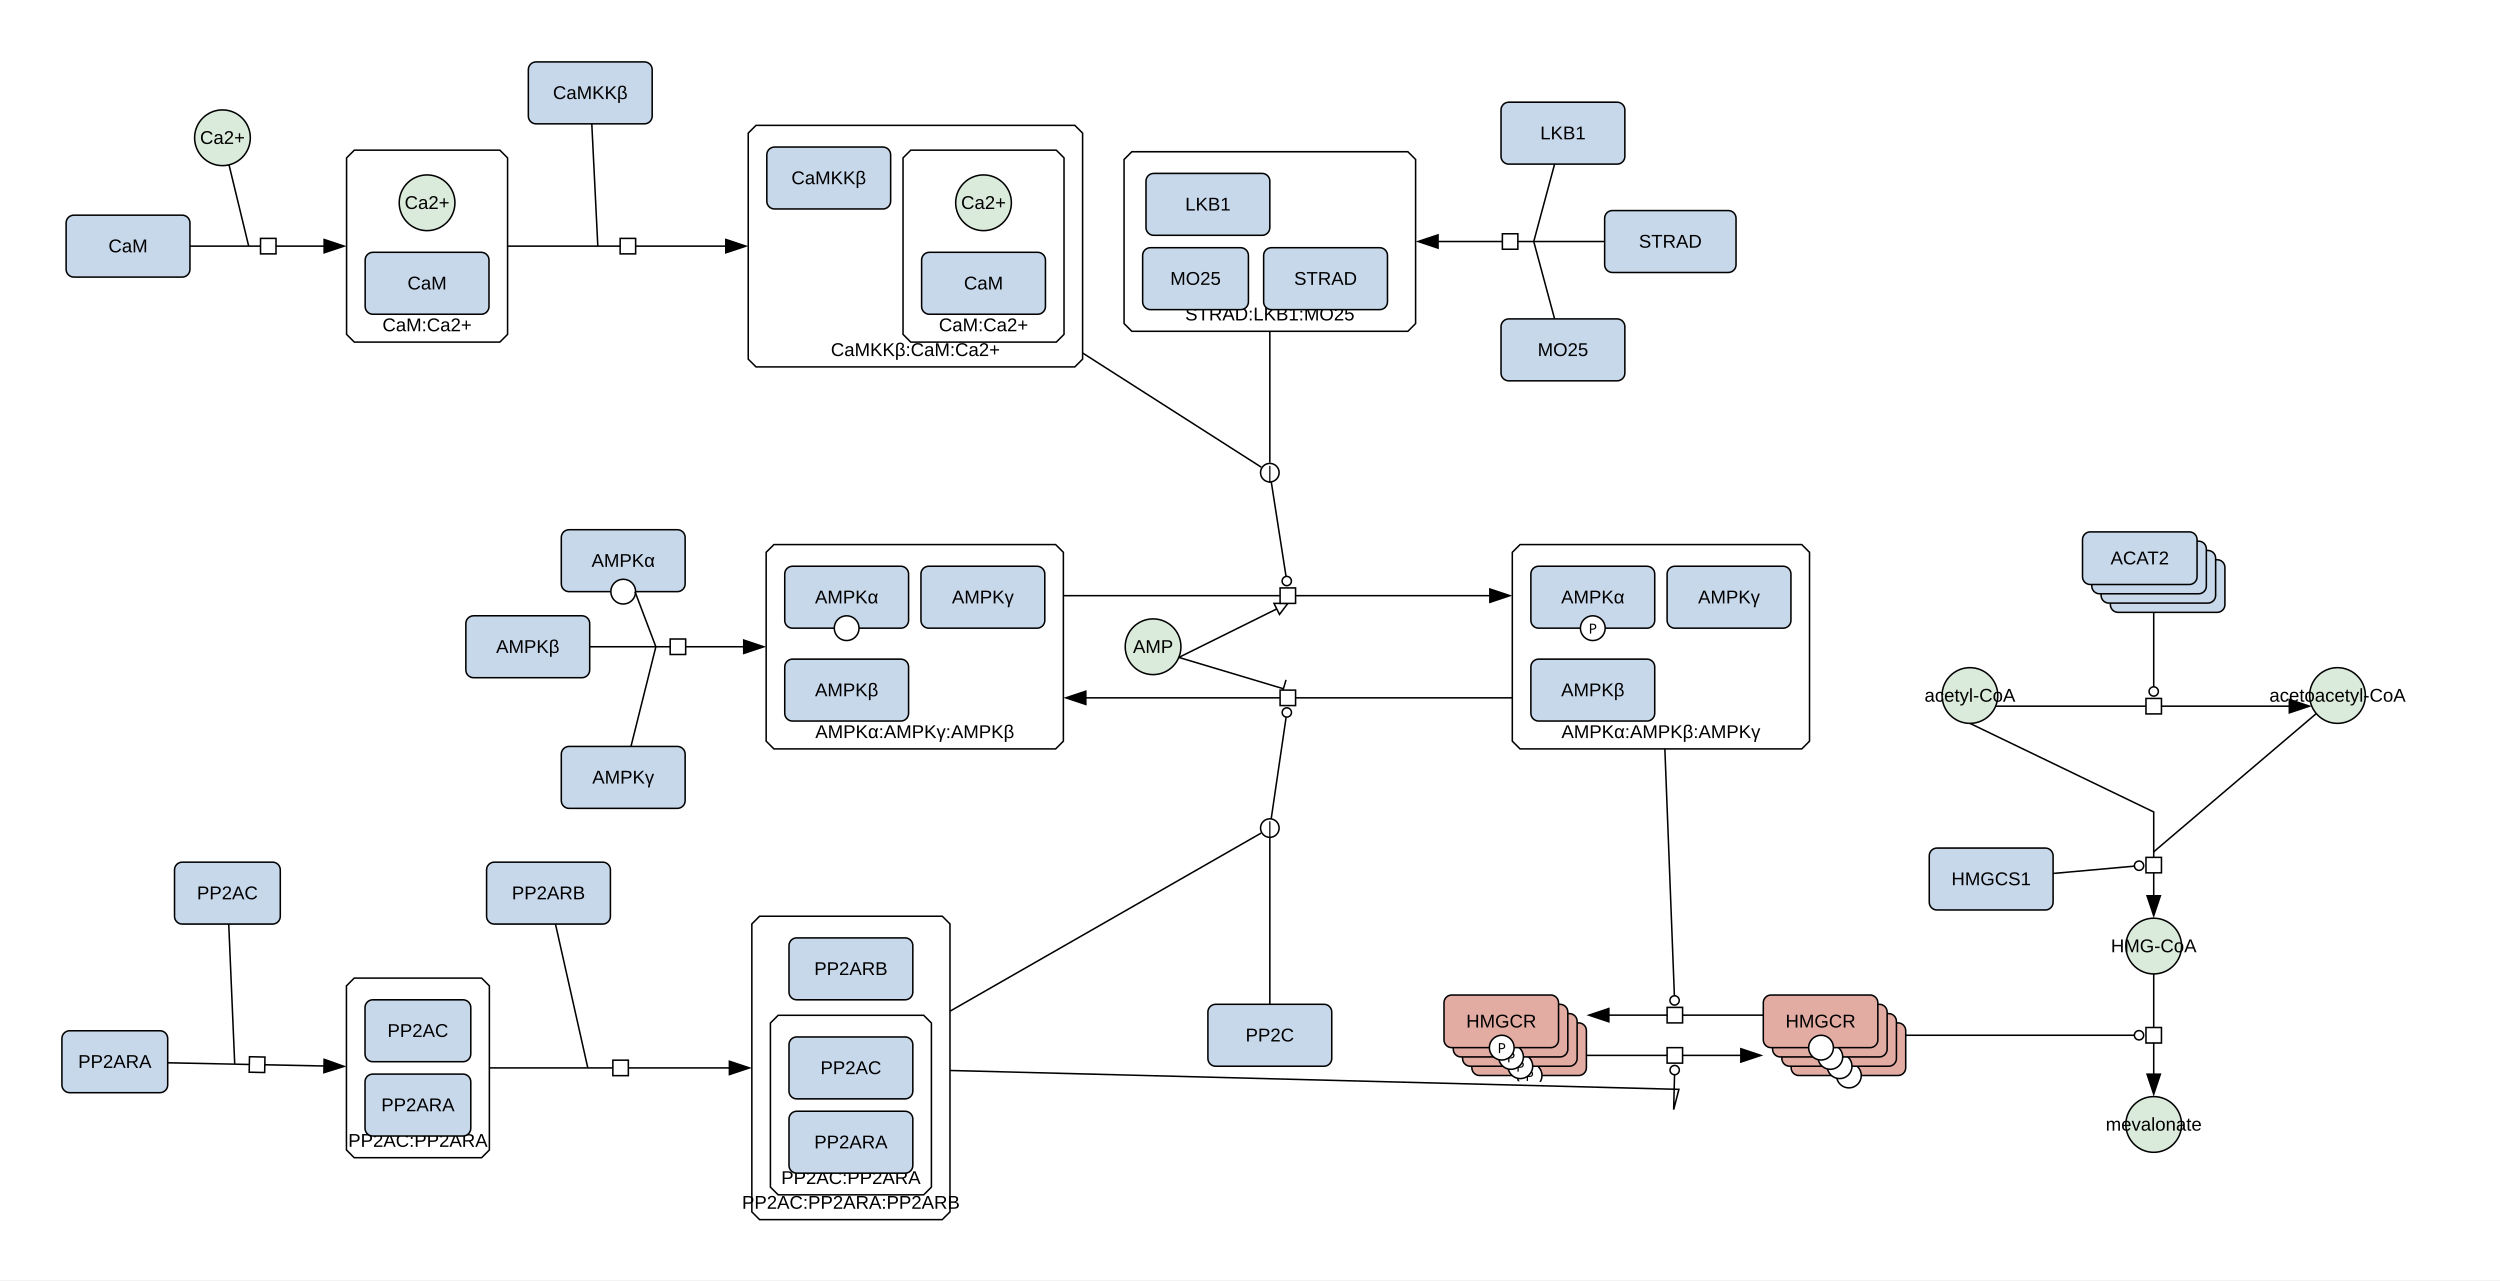
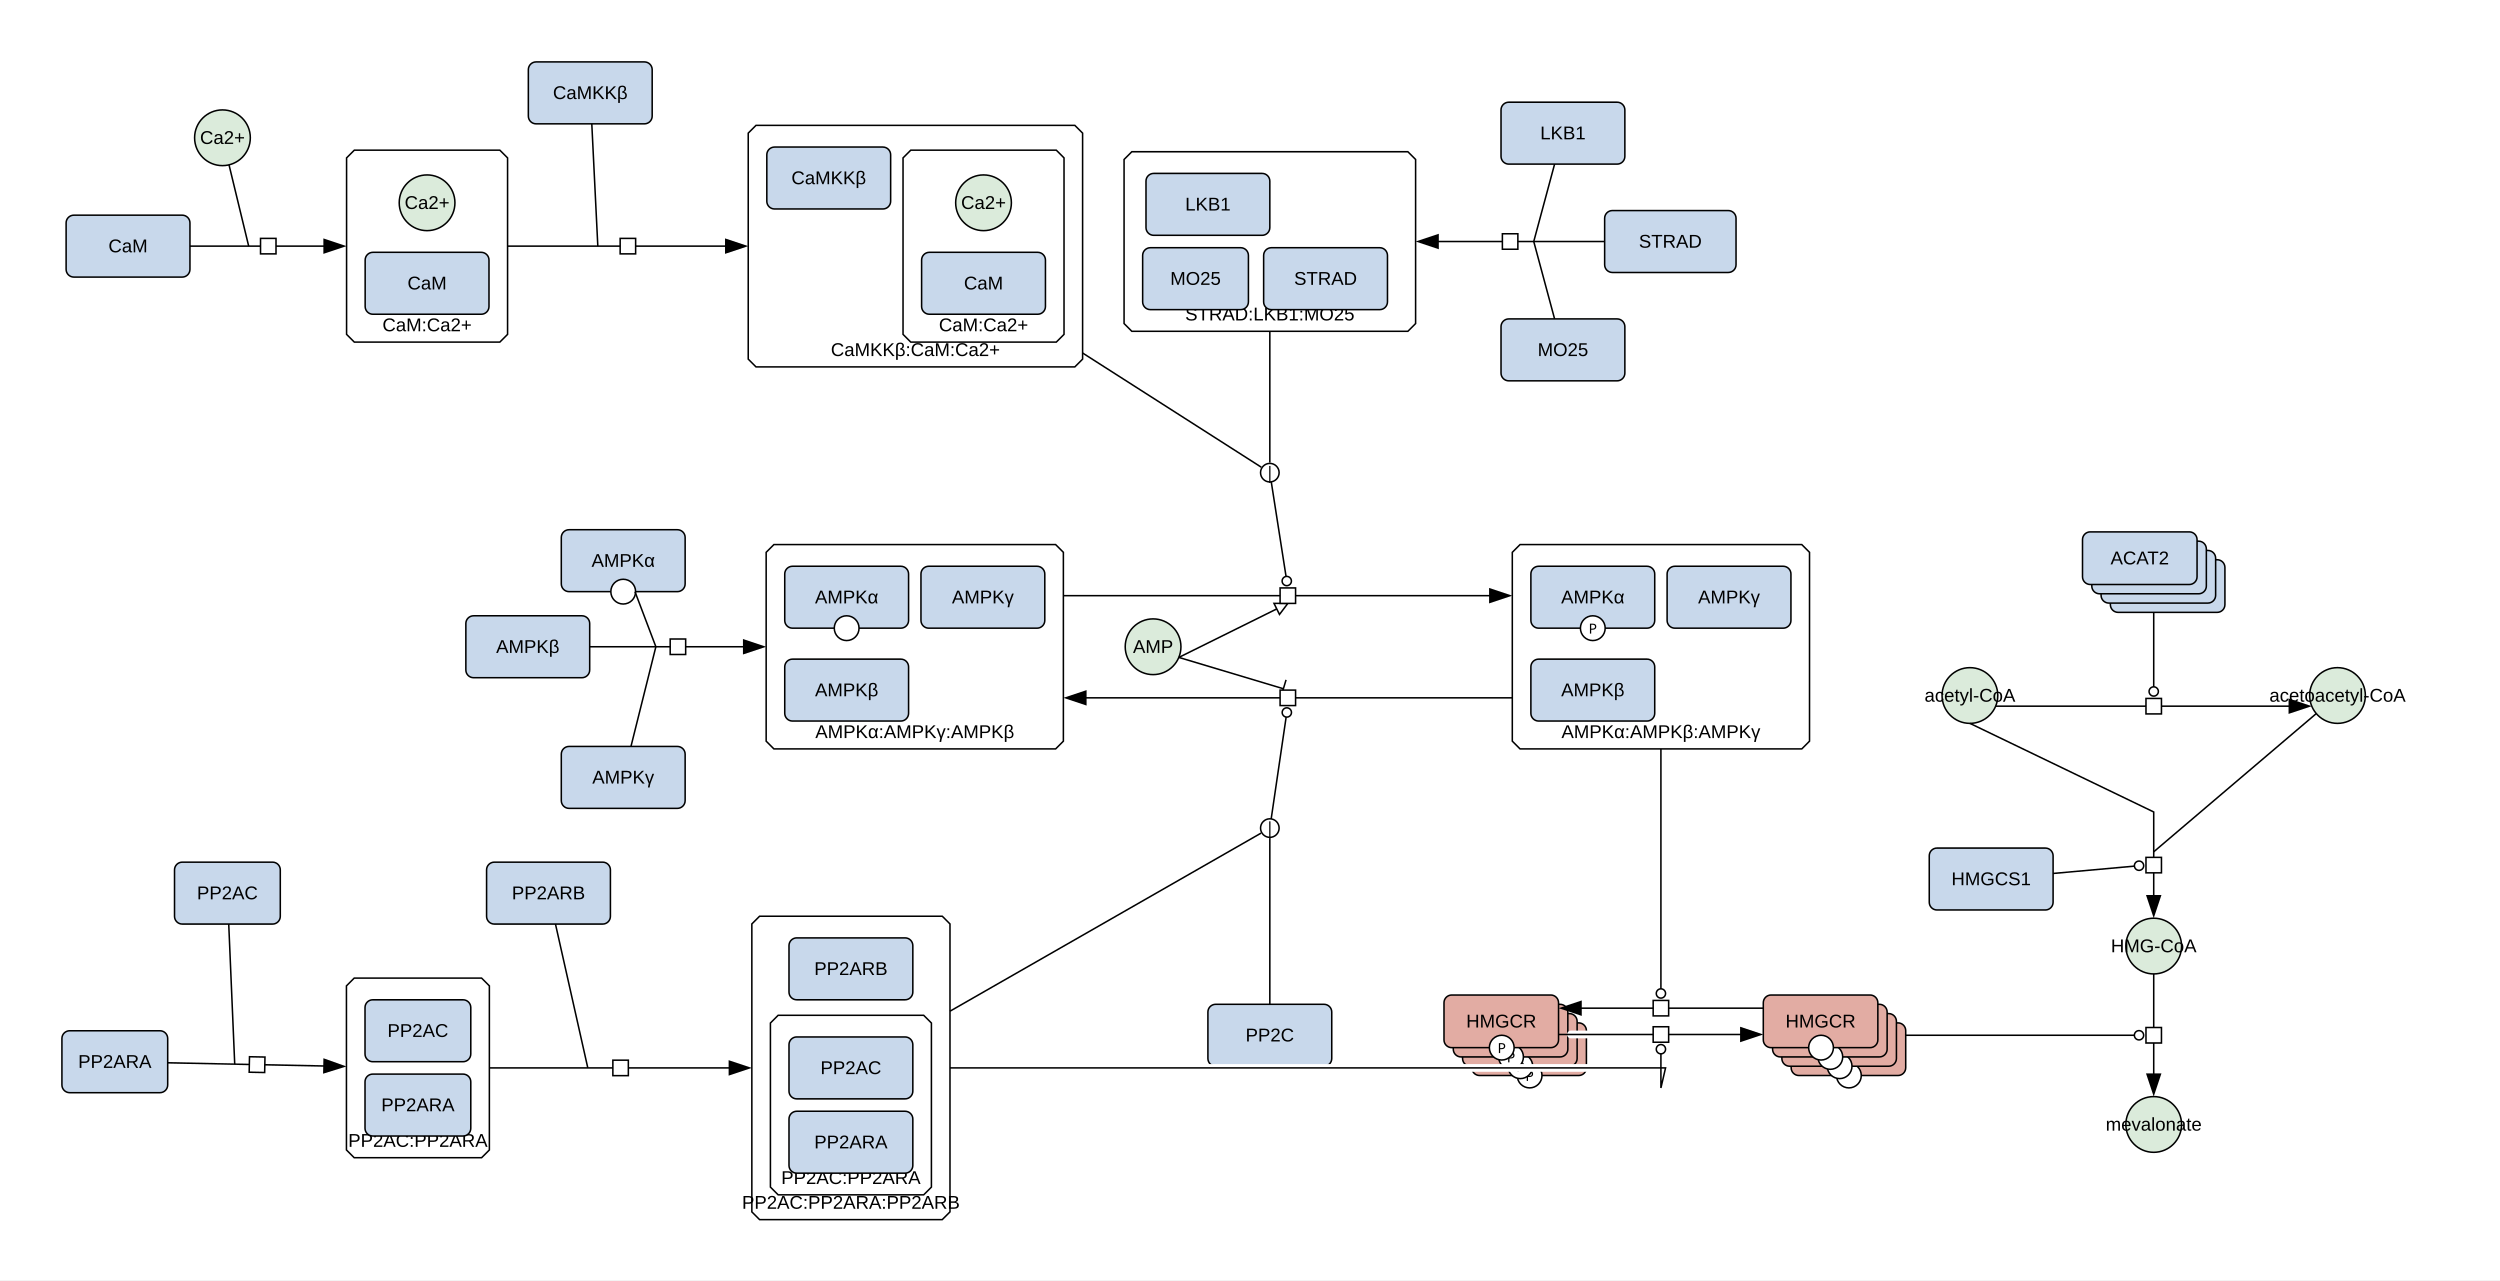
<svg xmlns="http://www.w3.org/2000/svg" width="1615" height="827" viewBox="0 0 1615 827">
  <rect width="100%" height="100%" fill="#fff" />
  <polygon points="488.36,81 694.36,81 699.36,86 699.36,232 694.36,237 488.36,237 483.36,232 483.36,86" fill="#ffffff" stroke="#000" />
  <text x="591.36" y="230" font-family="'Dialog', 'Liberation Sans', Arial, sans-serif" font-size="12" text-anchor="middle">CaMKKβ:CaM:Ca2+</text>
  <polygon points="981.95,351.8 1163.95,351.8 1168.95,356.8 1168.95,478.8 1163.95,483.8 981.95,483.8 976.95,478.8 976.95,356.8" fill="#ffffff" stroke="#000" />
  <text x="1072.95" y="476.8" font-family="'Dialog', 'Liberation Sans', Arial, sans-serif" font-size="12" text-anchor="middle">AMPKα:AMPKβ:AMPKγ</text>
  <polygon points="228.89,97 322.89,97 327.89,102 327.89,216 322.89,221 228.89,221 223.89,216 223.89,102" fill="#ffffff" stroke="#000" />
  <text x="275.89" y="214" font-family="'Dialog', 'Liberation Sans', Arial, sans-serif" font-size="12" text-anchor="middle">CaM:Ca2+</text>
  <polygon points="731.15,98.02 909.48,98.02 914.48,103.02 914.48,209.02 909.48,214.02 731.15,214.02 726.15,209.02 726.15,103.02" fill="#ffffff" stroke="#000" />
  <text x="820.31" y="207.02" font-family="'Dialog', 'Liberation Sans', Arial, sans-serif" font-size="12" text-anchor="middle">STRAD:LKB1:MO25</text>
  <polygon points="499.94,351.8 681.94,351.8 686.94,356.8 686.94,478.8 681.94,483.8 499.94,483.8 494.94,478.8 494.94,356.8" fill="#ffffff" stroke="#000" />
  <text x="590.94" y="476.8" font-family="'Dialog', 'Liberation Sans', Arial, sans-serif" font-size="12" text-anchor="middle">AMPKα:AMPKγ:AMPKβ</text>
  <polygon points="490.69,591.87 608.69,591.87 613.69,596.87 613.69,782.87 608.69,787.87 490.69,787.87 485.69,782.87 485.69,596.87" fill="#ffffff" stroke="#000" />
  <text x="549.69" y="780.87" font-family="'Dialog', 'Liberation Sans', Arial, sans-serif" font-size="12" text-anchor="middle">PP2AC:PP2ARA:PP2ARB</text>
  <polygon points="228.8,631.87 311.13,631.87 316.13,636.87 316.13,742.87 311.13,747.87 228.8,747.87 223.8,742.87 223.8,636.87" fill="#ffffff" stroke="#000" />
  <text x="269.97" y="740.87" font-family="'Dialog', 'Liberation Sans', Arial, sans-serif" font-size="12" text-anchor="middle">PP2AC:PP2ARA</text>
  <polygon points="588.36,97 682.36,97 687.36,102 687.36,216 682.36,221 588.36,221 583.36,216 583.36,102" fill="#ffffff" stroke="#000" />
  <text x="635.36" y="214" font-family="'Dialog', 'Liberation Sans', Arial, sans-serif" font-size="12" text-anchor="middle">CaM:Ca2+</text>
  <polygon points="502.69,655.87 596.69,655.87 601.69,660.87 601.69,766.87 596.69,771.87 502.69,771.87 497.69,766.87 497.69,660.87" fill="#ffffff" stroke="#000" />
  <text x="549.69" y="764.87" font-family="'Dialog', 'Liberation Sans', Arial, sans-serif" font-size="12" text-anchor="middle">PP2AC:PP2ARA</text>
  <rect x="950.82" y="660.78" width="74" height="34" rx="5" fill="#e2aca3" stroke="#000" />
  <circle cx="988.13" cy="694.78" r="8" fill="#fff" stroke="#000" />
  <text x="988.13" y="698.28" font-family="sans-serif" font-size="9" text-anchor="middle">P</text>
  <rect x="944.82" y="654.78" width="74" height="34" rx="5" fill="#e2aca3" stroke="#000" />
  <circle cx="982.13" cy="688.78" r="8" fill="#fff" stroke="#000" />
  <text x="982.13" y="692.28" font-family="sans-serif" font-size="9" text-anchor="middle">P</text>
  <rect x="938.82" y="648.78" width="74" height="34" rx="5" fill="#e2aca3" stroke="#000" />
  <circle cx="976.13" cy="682.78" r="8" fill="#fff" stroke="#000" />
  <text x="976.13" y="686.28" font-family="sans-serif" font-size="9" text-anchor="middle">P</text>
  <rect x="932.82" y="642.78" width="74" height="34" rx="5" fill="#e2aca3" stroke="#000" />
  <circle cx="970.13" cy="676.78" r="8" fill="#fff" stroke="#000" />
  <text x="970.13" y="680.28" font-family="sans-serif" font-size="9" text-anchor="middle">P</text>
  <text x="969.82" y="663.78" font-family="'Dialog', 'Liberation Sans', Arial, sans-serif" font-size="12" text-anchor="middle">HMGCR</text>
  <rect x="1363.3" y="361.59" width="74" height="34" rx="5" fill="#c8d8eb" stroke="#000" />
  <rect x="1357.3" y="355.59" width="74" height="34" rx="5" fill="#c8d8eb" stroke="#000" />
  <rect x="1351.3" y="349.59" width="74" height="34" rx="5" fill="#c8d8eb" stroke="#000" />
  <rect x="1345.3" y="343.59" width="74" height="34" rx="5" fill="#c8d8eb" stroke="#000" />
  <text x="1382.3" y="364.59" font-family="'Dialog', 'Liberation Sans', Arial, sans-serif" font-size="12" text-anchor="middle">ACAT2</text>
  <rect x="1157.09" y="660.78" width="74" height="34" rx="5" fill="#e2aca3" stroke="#000" />
  <circle cx="1194.39" cy="694.78" r="8" fill="#fff" stroke="#000" />
  <rect x="1151.09" y="654.78" width="74" height="34" rx="5" fill="#e2aca3" stroke="#000" />
  <circle cx="1188.39" cy="688.78" r="8" fill="#fff" stroke="#000" />
  <rect x="1145.09" y="648.78" width="74" height="34" rx="5" fill="#e2aca3" stroke="#000" />
  <circle cx="1182.39" cy="682.78" r="8" fill="#fff" stroke="#000" />
  <rect x="1139.09" y="642.78" width="74" height="34" rx="5" fill="#e2aca3" stroke="#000" />
  <circle cx="1176.39" cy="676.78" r="8" fill="#fff" stroke="#000" />
  <text x="1176.09" y="663.78" font-family="'Dialog', 'Liberation Sans', Arial, sans-serif" font-size="12" text-anchor="middle">HMGCR</text>
  <ellipse cx="1272.57" cy="449.3" rx="18" ry="18" fill="#dbebdb" stroke="#000" />
  <text x="1272.57" y="453.3" font-family="'Dialog', 'Liberation Sans', Arial, sans-serif" font-size="12" text-anchor="middle">acetyl-CoA</text>
  <ellipse cx="1510.03" cy="449.3" rx="18" ry="18" fill="#dbebdb" stroke="#000" />
  <text x="1510.03" y="453.3" font-family="'Dialog', 'Liberation Sans', Arial, sans-serif" font-size="12" text-anchor="middle">acetoacetyl-CoA</text>
  <ellipse cx="1391.3" cy="611.16" rx="18" ry="18" fill="#dbebdb" stroke="#000" />
  <text x="1391.3" y="615.16" font-family="'Dialog', 'Liberation Sans', Arial, sans-serif" font-size="12" text-anchor="middle">HMG-CoA</text>
  <ellipse cx="1391.3" cy="726.4" rx="18" ry="18" fill="#dbebdb" stroke="#000" />
  <text x="1391.3" y="730.4" font-family="'Dialog', 'Liberation Sans', Arial, sans-serif" font-size="12" text-anchor="middle">mevalonate</text>
  <rect x="1246.3" y="547.85" width="80" height="40" rx="5" fill="#c8d8eb" stroke="#000" />
  <text x="1286.3" y="571.85" font-family="'Dialog', 'Liberation Sans', Arial, sans-serif" font-size="12" text-anchor="middle">HMGCS1</text>
  <rect x="341.31" y="40" width="80" height="40" rx="5" fill="#c8d8eb" stroke="#000" />
  <text x="381.31" y="64" font-family="'Dialog', 'Liberation Sans', Arial, sans-serif" font-size="12" text-anchor="middle">CaMKKβ</text>
  <rect x="780.31" y="648.78" width="80" height="40" rx="5" fill="#c8d8eb" stroke="#000" />
  <text x="820.31" y="672.78" font-family="'Dialog', 'Liberation Sans', Arial, sans-serif" font-size="12" text-anchor="middle">PP2C</text>
  <rect x="300.94" y="397.8" width="80" height="40" rx="5" fill="#c8d8eb" stroke="#000" />
  <text x="340.94" y="421.8" font-family="'Dialog', 'Liberation Sans', Arial, sans-serif" font-size="12" text-anchor="middle">AMPKβ</text>
  <rect x="362.6" y="482.2" width="80" height="40" rx="5" fill="#c8d8eb" stroke="#000" />
  <text x="402.6" y="506.2" font-family="'Dialog', 'Liberation Sans', Arial, sans-serif" font-size="12" text-anchor="middle">AMPKγ</text>
  <rect x="112.74" y="556.95" width="68.33" height="40" rx="5" fill="#c8d8eb" stroke="#000" />
  <text x="146.9" y="580.95" font-family="'Dialog', 'Liberation Sans', Arial, sans-serif" font-size="12" text-anchor="middle">PP2AC</text>
  <rect x="40" y="665.87" width="68.33" height="40" rx="5" fill="#c8d8eb" stroke="#000" />
  <text x="74.17" y="689.87" font-family="'Dialog', 'Liberation Sans', Arial, sans-serif" font-size="12" text-anchor="middle">PP2ARA</text>
  <rect x="314.33" y="556.95" width="80" height="40" rx="5" fill="#c8d8eb" stroke="#000" />
  <text x="354.33" y="580.95" font-family="'Dialog', 'Liberation Sans', Arial, sans-serif" font-size="12" text-anchor="middle">PP2ARB</text>
  <rect x="969.66" y="66.02" width="80" height="40" rx="5" fill="#c8d8eb" stroke="#000" />
  <text x="1009.66" y="90.02" font-family="'Dialog', 'Liberation Sans', Arial, sans-serif" font-size="12" text-anchor="middle">LKB1</text>
  <rect x="1036.6" y="136.02" width="84.88" height="40" rx="5" fill="#c8d8eb" stroke="#000" />
  <text x="1079.04" y="160.02" font-family="'Dialog', 'Liberation Sans', Arial, sans-serif" font-size="12" text-anchor="middle">STRAD</text>
  <rect x="969.66" y="206.02" width="80" height="40" rx="5" fill="#c8d8eb" stroke="#000" />
  <text x="1009.66" y="230.02" font-family="'Dialog', 'Liberation Sans', Arial, sans-serif" font-size="12" text-anchor="middle">MO25</text>
  <rect x="42.71" y="139" width="80" height="40" rx="5" fill="#c8d8eb" stroke="#000" />
  <text x="82.71" y="163" font-family="'Dialog', 'Liberation Sans', Arial, sans-serif" font-size="12" text-anchor="middle">CaM</text>
  <rect x="362.6" y="342.2" width="80" height="40" rx="5" fill="#c8d8eb" stroke="#000" />
  <circle cx="402.6" cy="382.2" r="8" fill="#fff" stroke="#000" />
  <text x="402.6" y="366.2" font-family="'Dialog', 'Liberation Sans', Arial, sans-serif" font-size="12" text-anchor="middle">AMPKα</text>
  <ellipse cx="143.71" cy="89" rx="18" ry="18" fill="#dbebdb" stroke="#000" />
  <text x="143.71" y="93" font-family="'Dialog', 'Liberation Sans', Arial, sans-serif" font-size="12" text-anchor="middle">Ca2+</text>
  <ellipse cx="744.89" cy="417.8" rx="18" ry="18" fill="#dbebdb" stroke="#000" />
  <text x="744.89" y="421.8" font-family="'Dialog', 'Liberation Sans', Arial, sans-serif" font-size="12" text-anchor="middle">AMP</text>
  <rect x="495.36" y="95" width="80" height="40" rx="5" fill="#c8d8eb" stroke="#000" />
  <text x="535.36" y="119" font-family="'Dialog', 'Liberation Sans', Arial, sans-serif" font-size="12" text-anchor="middle">CaMKKβ</text>
  <rect x="988.95" y="365.8" width="80" height="40" rx="5" fill="#c8d8eb" stroke="#000" />
  <circle cx="1028.95" cy="405.8" r="8" fill="#fff" stroke="#000" />
  <text x="1028.95" y="409.3" font-family="sans-serif" font-size="9" text-anchor="middle">P</text>
  <text x="1028.95" y="389.8" font-family="'Dialog', 'Liberation Sans', Arial, sans-serif" font-size="12" text-anchor="middle">AMPKα</text>
  <rect x="988.95" y="425.8" width="80" height="40" rx="5" fill="#c8d8eb" stroke="#000" />
  <text x="1028.95" y="449.8" font-family="'Dialog', 'Liberation Sans', Arial, sans-serif" font-size="12" text-anchor="middle">AMPKβ</text>
  <rect x="1076.95" y="365.8" width="80" height="40" rx="5" fill="#c8d8eb" stroke="#000" />
  <text x="1116.95" y="389.8" font-family="'Dialog', 'Liberation Sans', Arial, sans-serif" font-size="12" text-anchor="middle">AMPKγ</text>
  <rect x="235.89" y="163" width="80" height="40" rx="5" fill="#c8d8eb" stroke="#000" />
  <text x="275.89" y="187" font-family="'Dialog', 'Liberation Sans', Arial, sans-serif" font-size="12" text-anchor="middle">CaM</text>
  <ellipse cx="275.89" cy="131" rx="18" ry="18" fill="#dbebdb" stroke="#000" />
  <text x="275.89" y="135" font-family="'Dialog', 'Liberation Sans', Arial, sans-serif" font-size="12" text-anchor="middle">Ca2+</text>
  <rect x="816.31" y="160.02" width="80" height="40" rx="5" fill="#c8d8eb" stroke="#000" />
  <text x="856.31" y="184.02" font-family="'Dialog', 'Liberation Sans', Arial, sans-serif" font-size="12" text-anchor="middle">STRAD</text>
  <rect x="740.31" y="112.02" width="80" height="40" rx="5" fill="#c8d8eb" stroke="#000" />
  <text x="780.31" y="136.02" font-family="'Dialog', 'Liberation Sans', Arial, sans-serif" font-size="12" text-anchor="middle">LKB1</text>
  <rect x="738.15" y="160.02" width="68.33" height="40" rx="5" fill="#c8d8eb" stroke="#000" />
  <text x="772.31" y="184.02" font-family="'Dialog', 'Liberation Sans', Arial, sans-serif" font-size="12" text-anchor="middle">MO25</text>
  <rect x="506.94" y="365.8" width="80" height="40" rx="5" fill="#c8d8eb" stroke="#000" />
  <circle cx="546.94" cy="405.8" r="8" fill="#fff" stroke="#000" />
  <text x="546.94" y="389.8" font-family="'Dialog', 'Liberation Sans', Arial, sans-serif" font-size="12" text-anchor="middle">AMPKα</text>
  <rect x="594.94" y="365.8" width="80" height="40" rx="5" fill="#c8d8eb" stroke="#000" />
  <text x="634.94" y="389.8" font-family="'Dialog', 'Liberation Sans', Arial, sans-serif" font-size="12" text-anchor="middle">AMPKγ</text>
  <rect x="506.94" y="425.8" width="80" height="40" rx="5" fill="#c8d8eb" stroke="#000" />
  <text x="546.94" y="449.8" font-family="'Dialog', 'Liberation Sans', Arial, sans-serif" font-size="12" text-anchor="middle">AMPKβ</text>
  <rect x="509.69" y="605.87" width="80" height="40" rx="5" fill="#c8d8eb" stroke="#000" />
  <text x="549.69" y="629.87" font-family="'Dialog', 'Liberation Sans', Arial, sans-serif" font-size="12" text-anchor="middle">PP2ARB</text>
  <rect x="235.8" y="645.87" width="68.33" height="40" rx="5" fill="#c8d8eb" stroke="#000" />
  <text x="269.97" y="669.87" font-family="'Dialog', 'Liberation Sans', Arial, sans-serif" font-size="12" text-anchor="middle">PP2AC</text>
  <rect x="235.8" y="693.87" width="68.33" height="40" rx="5" fill="#c8d8eb" stroke="#000" />
  <text x="269.97" y="717.87" font-family="'Dialog', 'Liberation Sans', Arial, sans-serif" font-size="12" text-anchor="middle">PP2ARA</text>
  <rect x="595.36" y="163" width="80" height="40" rx="5" fill="#c8d8eb" stroke="#000" />
  <text x="635.36" y="187" font-family="'Dialog', 'Liberation Sans', Arial, sans-serif" font-size="12" text-anchor="middle">CaM</text>
  <ellipse cx="635.36" cy="131" rx="18" ry="18" fill="#dbebdb" stroke="#000" />
  <text x="635.36" y="135" font-family="'Dialog', 'Liberation Sans', Arial, sans-serif" font-size="12" text-anchor="middle">Ca2+</text>
  <rect x="509.69" y="669.87" width="80" height="40" rx="5" fill="#c8d8eb" stroke="#000" />
  <text x="549.69" y="693.87" font-family="'Dialog', 'Liberation Sans', Arial, sans-serif" font-size="12" text-anchor="middle">PP2AC</text>
  <rect x="509.69" y="717.87" width="80" height="40" rx="5" fill="#c8d8eb" stroke="#000" />
  <text x="549.69" y="741.87" font-family="'Dialog', 'Liberation Sans', Arial, sans-serif" font-size="12" text-anchor="middle">PP2ARA</text>
  <g fill="none" stroke="#fff" stroke-width="5" stroke-linecap="round" stroke-linejoin="round">
    <polyline points="694.94,384.8 954.95,384.8" />
    <polyline points="768.69,421.14 824.78,393.35" />
    <polyline points="706.1,232.34 814.84,301.85" />
    <polyline points="820.31,222.02 820.31,298.85" />
    <polyline points="820.31,305.35 830.79,372.39" />
-     <polyline points="1131.09,655.78 1046.82,655.78" />
-     <polyline points="1075.81,491.79 1081.66,643.29" />
-     <polyline points="1032.82,681.78 1117.09,681.78" />
-     <polyline points="621.69,691.74 1084.57,703.72 1081.18,716.82 1081.76,694.28" />
+     <polyline points="1131.09,651.28 1028.82,651.28" />
+     <polyline points="1072.95,491.8 1072.95,638.78" />
+     <polyline points="1014.82,668.28 1117.09,668.28" />
+     <polyline points="621.69,689.87 1075.95,689.87 1072.95,702.83 1072.95,680.78" />
    <polyline points="1391.3,637.16 1391.3,686.4" />
    <polyline points="1239.09,668.78 1378.8,668.78" />
    <polyline points="1279.78,470.77 1391.3,524.54 1391.3,571.16" />
    <polyline points="1490.25,466.12 1391.3,550.27" />
    <polyline points="1334.27,563.53 1378.83,559.52" />
    <polyline points="1297.2,456.19 1471.4,456.19" />
    <polyline points="1391.3,403.59 1391.3,443.69" />
    <polyline points="130.71,159 201.89,159" />
    <polyline points="149.82,114.25 160.65,159" />
    <polyline points="968.95,450.8 708.94,450.8" />
    <polyline points="769.18,426.99 829.07,444.94" />
    <polyline points="620.63,649.26 814.67,538.17" />
    <polyline points="820.31,640.78 820.31,541.44" />
    <polyline points="820.31,534.94 830.85,463.22" />
    <polyline points="116.33,686.73 201.81,688.48" />
    <polyline points="148.1,604.95 151.63,687.45" />
    <polyline points="324.13,689.87 463.69,689.87" />
    <polyline points="360.58,604.76 379.72,689.87" />
    <polyline points="1028.6,156.02 936.48,156.02" />
    <polyline points="1002.19,198.29 990.8,156.02" />
    <polyline points="1002.19,113.74 990.8,156.02" />
    <polyline points="335.89,159 461.36,159" />
    <polyline points="382.69,87.99 386.19,159" />
    <polyline points="388.94,417.8 472.94,417.8" />
    <polyline points="409.54,474.44 423.69,417.8" />
    <polyline points="413.02,389.68 423.69,417.8" />
  </g>
  <polygon points="976.95,384.8 961.95,389.8 961.95,379.8" fill="#000" />
  <polyline points="686.94,384.8 962.95,384.8" fill="none" stroke="#000000" stroke-width="1" />
  <polygon points="831.94,389.8 826.55,396.94 823,389.77" fill="#fff" stroke="#000" />
  <polyline points="761.52,424.69 824.78,393.35" fill="none" stroke="#000000" stroke-width="1" />
  <polyline points="699.36,228.04 814.84,301.85" fill="none" stroke="#000000" stroke-width="1" />
  <polyline points="820.31,214.02 820.31,298.85" fill="none" stroke="#000000" stroke-width="1" />
  <circle cx="831.25" cy="375.35" r="3" fill="#fff" stroke="#000" />
  <polyline points="820.31,305.35 830.79,372.39" fill="none" stroke="#000000" stroke-width="1" />
  <rect x="-5" y="-5" width="10" height="10" fill="#fff" stroke="#000" transform="translate(831.94,384.8) rotate(0)" />
  <circle cx="820.31" cy="305.35" r="6" fill="#fff" stroke="#000" />
  <text x="820.31" y="309.35" font-family="sans-serif" font-size="11" text-anchor="middle">|</text>
-   <polygon points="1024.82,655.78 1039.82,650.78 1039.82,660.78" fill="#000" />
-   <polyline points="1139.09,655.78 1038.82,655.78" fill="none" stroke="#000000" stroke-width="1" />
-   <circle cx="1081.78" cy="646.28" r="3" fill="#fff" stroke="#000" />
-   <polyline points="1075.5,483.8 1081.66,643.29" fill="none" stroke="#000000" stroke-width="1" />
-   <rect x="-5" y="-5" width="10" height="10" fill="#fff" stroke="#000" transform="translate(1081.95,655.78) rotate(180)" />
-   <polygon points="1139.09,681.78 1124.09,686.78 1124.09,676.78" fill="#000" />
-   <polyline points="1024.82,681.78 1125.09,681.78" fill="none" stroke="#000000" stroke-width="1" />
-   <circle cx="1081.84" cy="691.28" r="3" fill="#fff" stroke="#000" />
-   <polyline points="613.69,691.53 1084.57,703.72 1081.18,716.82 1081.76,694.28" fill="none" stroke="#000000" stroke-width="1" />
-   <rect x="-5" y="-5" width="10" height="10" fill="#fff" stroke="#000" transform="translate(1081.95,681.78) rotate(0)" />
+   <polygon points="1006.82,651.28 1021.82,646.28 1021.82,656.28" fill="#000" />
+   <polyline points="1139.09,651.28 1020.82,651.28" fill="none" stroke="#000000" stroke-width="1" />
+   <circle cx="1072.95" cy="641.78" r="3" fill="#fff" stroke="#000" />
+   <polyline points="1072.95,483.8 1072.95,638.78" fill="none" stroke="#000000" stroke-width="1" />
+   <rect x="-5" y="-5" width="10" height="10" fill="#fff" stroke="#000" transform="translate(1072.95,651.28) rotate(180)" />
+   <polygon points="1139.09,668.28 1124.09,673.28 1124.09,663.28" fill="#000" />
+   <polyline points="1006.82,668.28 1125.09,668.28" fill="none" stroke="#000000" stroke-width="1" />
+   <circle cx="1072.95" cy="677.78" r="3" fill="#fff" stroke="#000" />
+   <polyline points="613.69,689.87 1075.95,689.87 1072.95,702.83 1072.95,680.78" fill="none" stroke="#000000" stroke-width="1" />
+   <rect x="-5" y="-5" width="10" height="10" fill="#fff" stroke="#000" transform="translate(1072.95,668.28) rotate(0)" />
  <polygon points="1391.3,708.4 1386.3,693.4 1396.3,693.4" fill="#000" />
  <polyline points="1391.3,629.16 1391.3,694.4" fill="none" stroke="#000000" stroke-width="1" />
  <circle cx="1381.8" cy="668.78" r="3" fill="#fff" stroke="#000" />
  <polyline points="1231.09,668.78 1378.8,668.78" fill="none" stroke="#000000" stroke-width="1" />
  <rect x="-5" y="-5" width="10" height="10" fill="#fff" stroke="#000" transform="translate(1391.3,668.78) rotate(90)" />
  <polygon points="1391.3,593.16 1386.3,578.16 1396.3,578.16" fill="#000" />
  <polyline points="1272.57,467.3 1391.3,524.54 1391.3,579.16" fill="none" stroke="#000000" stroke-width="1" />
  <polyline points="1496.34,460.94 1391.3,550.27" fill="none" stroke="#000000" stroke-width="1" />
  <circle cx="1381.82" cy="559.25" r="3" fill="#fff" stroke="#000" />
  <polyline points="1326.3,564.25 1378.83,559.52" fill="none" stroke="#000000" stroke-width="1" />
  <rect x="-5" y="-5" width="10" height="10" fill="#fff" stroke="#000" transform="translate(1391.3,558.85) rotate(90)" />
  <polygon points="1493.4,456.19 1478.4,461.19 1478.4,451.19" fill="#000" />
  <polyline points="1289.2,456.19 1479.4,456.19" fill="none" stroke="#000000" stroke-width="1" />
  <circle cx="1391.3" cy="446.69" r="3" fill="#fff" stroke="#000" />
  <polyline points="1391.3,395.59 1391.3,443.69" fill="none" stroke="#000000" stroke-width="1" />
  <rect x="-5" y="-5" width="10" height="10" fill="#fff" stroke="#000" transform="translate(1391.3,456.19) rotate(0)" />
  <polygon points="223.89,159 208.89,164 208.89,154" fill="#000" />
  <polyline points="122.71,159 209.89,159" fill="none" stroke="#000000" stroke-width="1" />
  <polyline points="147.94,106.47 160.65,159" fill="none" stroke="#000000" stroke-width="1" />
  <rect x="-5" y="-5" width="10" height="10" fill="#fff" stroke="#000" transform="translate(173.3,159) rotate(0)" />
  <polygon points="686.94,450.8 701.94,445.8 701.94,455.8" fill="#000" />
  <polyline points="976.95,450.8 700.94,450.8" fill="none" stroke="#000000" stroke-width="1" />
  <line x1="827.35" y1="450.69" x2="830.79" y2="439.19" stroke="#000" />
  <polyline points="761.52,424.69 829.07,444.94" fill="none" stroke="#000000" stroke-width="1" />
  <polyline points="613.69,653.23 814.67,538.17" fill="none" stroke="#000000" stroke-width="1" />
  <polyline points="820.31,648.78 820.31,541.44" fill="none" stroke="#000000" stroke-width="1" />
  <circle cx="831.29" cy="460.25" r="3" fill="#fff" stroke="#000" />
  <polyline points="820.31,534.94 830.85,463.22" fill="none" stroke="#000000" stroke-width="1" />
  <rect x="-5" y="-5" width="10" height="10" fill="#fff" stroke="#000" transform="translate(831.94,450.8) rotate(180)" />
  <circle cx="820.31" cy="534.94" r="6" fill="#fff" stroke="#000" />
  <text x="820.31" y="538.94" font-family="sans-serif" font-size="11" text-anchor="middle">|</text>
  <polygon points="223.8,688.93 208.7,693.62 208.91,683.62" fill="#000" />
  <polyline points="108.33,686.57 209.81,688.64" fill="none" stroke="#000000" stroke-width="1" />
  <polyline points="147.76,596.95 151.63,687.45" fill="none" stroke="#000000" stroke-width="1" />
  <rect x="-5" y="-5" width="10" height="10" fill="#fff" stroke="#000" transform="translate(166.07,687.75) rotate(1.17)" />
  <polygon points="485.69,689.87 470.69,694.87 470.69,684.87" fill="#000" />
  <polyline points="316.13,689.87 471.69,689.87" fill="none" stroke="#000000" stroke-width="1" />
  <polyline points="358.83,596.95 379.72,689.87" fill="none" stroke="#000000" stroke-width="1" />
  <rect x="-5" y="-5" width="10" height="10" fill="#fff" stroke="#000" transform="translate(400.91,689.87) rotate(0)" />
  <polygon points="914.48,156.02 929.48,151.02 929.48,161.02" fill="#000" />
  <polyline points="1036.6,156.02 928.48,156.02" fill="none" stroke="#000000" stroke-width="1" />
  <polyline points="1004.27,206.02 990.8,156.02" fill="none" stroke="#000000" stroke-width="1" />
  <polyline points="1004.27,106.02 990.8,156.02" fill="none" stroke="#000000" stroke-width="1" />
  <rect x="-5" y="-5" width="10" height="10" fill="#fff" stroke="#000" transform="translate(975.54,156.02) rotate(180)" />
  <polygon points="483.36,159 468.36,164 468.36,154" fill="#000" />
  <polyline points="327.89,159 469.36,159" fill="none" stroke="#000000" stroke-width="1" />
  <polyline points="382.3,80 386.19,159" fill="none" stroke="#000000" stroke-width="1" />
  <rect x="-5" y="-5" width="10" height="10" fill="#fff" stroke="#000" transform="translate(405.62,159) rotate(0)" />
  <polygon points="494.94,417.8 479.94,422.8 479.94,412.8" fill="#000" />
  <polyline points="380.94,417.8 480.94,417.8" fill="none" stroke="#000000" stroke-width="1" />
  <polyline points="407.6,482.2 423.69,417.8" fill="none" stroke="#000000" stroke-width="1" />
  <polyline points="410.19,382.2 423.69,417.8" fill="none" stroke="#000000" stroke-width="1" />
  <rect x="-5" y="-5" width="10" height="10" fill="#fff" stroke="#000" transform="translate(437.94,417.8) rotate(0)" />
</svg>
